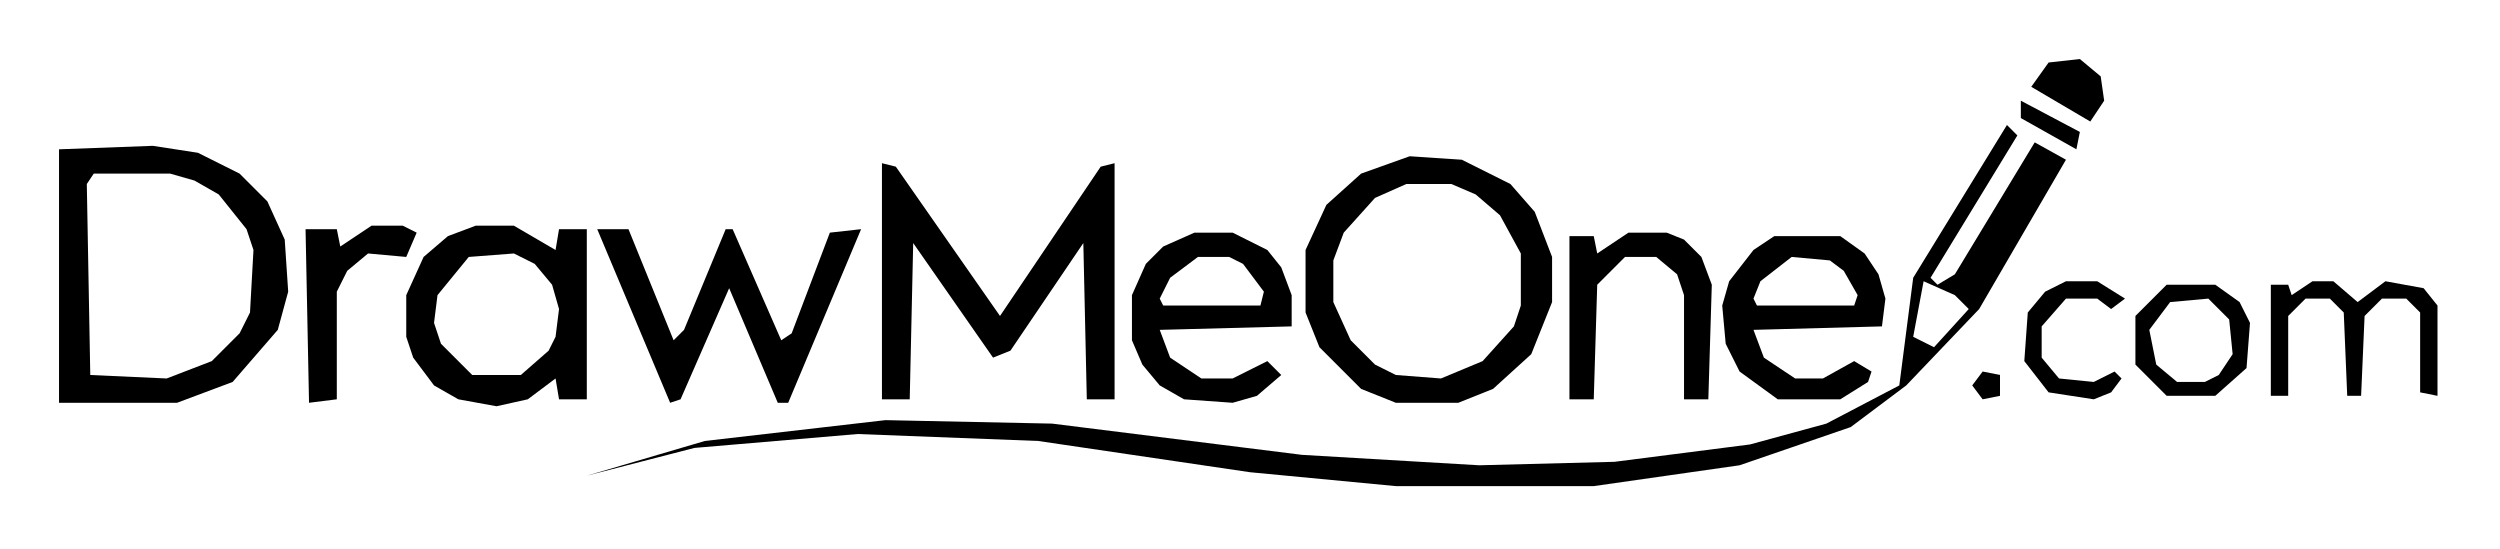
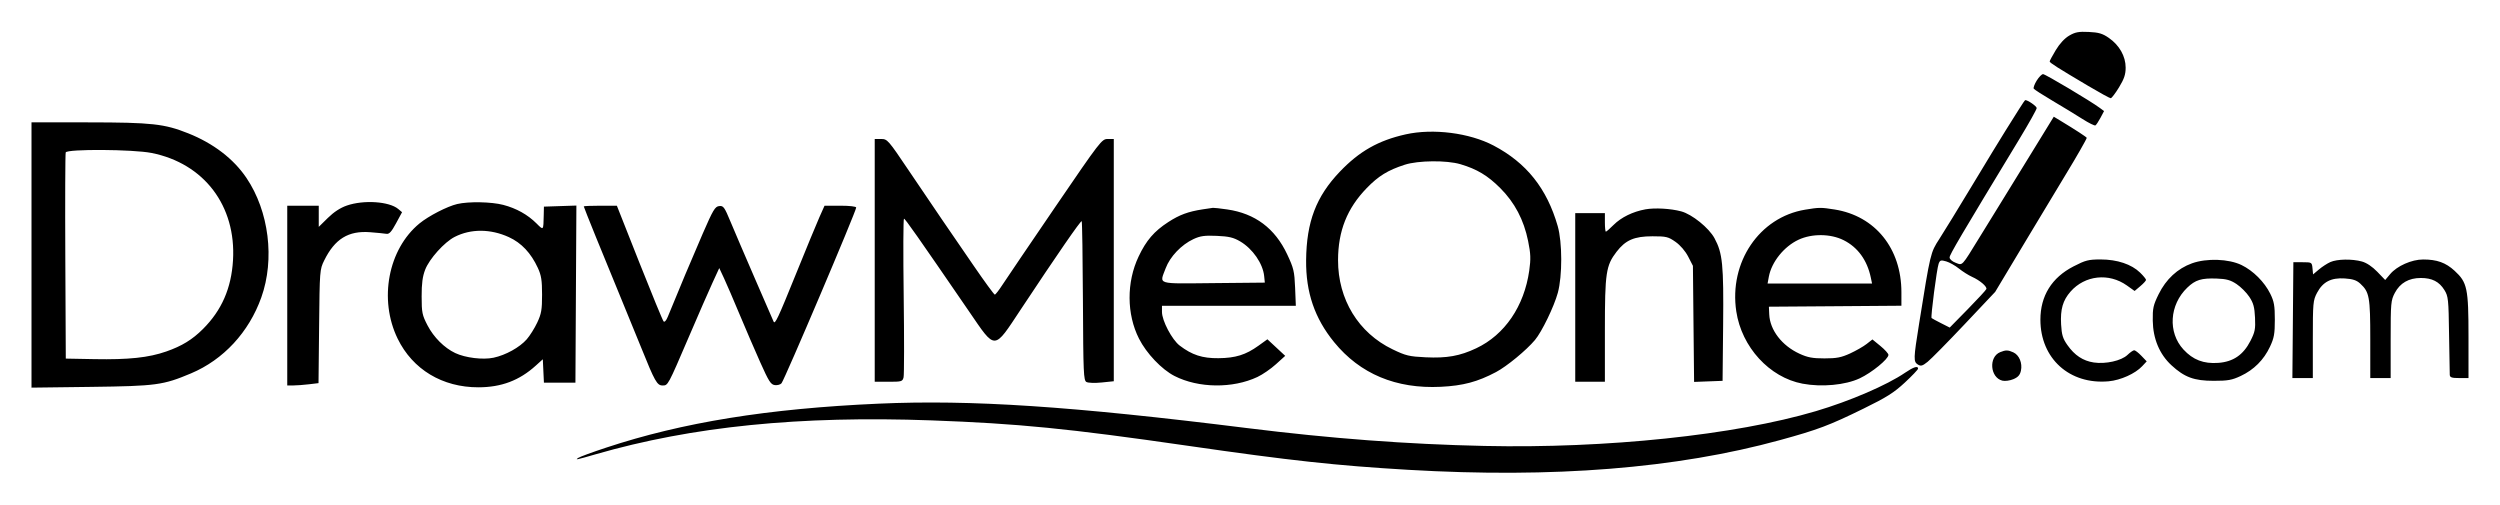
- <svg xmlns="http://www.w3.org/2000/svg" viewBox="0 0 720 158" role="img">
-   <path fill="#000" fill-rule="evenodd" d="M571,107 568,111 571,115 576,114 576,108ZM625,87 636,86 642,92 643,102 639,108 635,110 627,110 621,105 619,95ZM554,81 563,85 567,89 557,100 551,97ZM654,82 654,114 659,114 659,91 664,86 671,86 675,90 676,114 680,114 681,91 686,86 693,86 697,90 697,113 702,114 702,88 698,83 687,81 679,87 672,81 666,81 660,85 659,82ZM624,82 615,91 615,105 624,114 638,114 647,106 648,93 645,87 638,82ZM595,81 589,84 584,90 583,104 590,113 603,115 608,113 611,109 609,107 603,110 593,109 588,103 588,94 595,86 604,86 608,89 612,86 604,81ZM505,86 507,81 516,74 527,75 531,78 535,85 534,88 506,88ZM334,86 337,80 345,74 354,74 358,76 364,84 363,88 335,88ZM135,74 148,73 154,76 159,82 161,89 160,97 158,101 150,108 136,108 127,99 125,93 126,85ZM511,68 505,72 498,81 496,88 497,99 501,107 512,115 530,115 538,110 539,107 534,104 525,109 517,109 508,103 505,95 542,94 543,86 541,79 537,73 530,68ZM452,68 452,115 459,115 460,82 468,74 477,74 483,79 485,85 485,115 492,115 493,82 490,74 485,69 480,67 469,67 460,73 459,68ZM335,71 330,76 326,85 326,98 329,105 334,111 341,115 355,116 362,114 369,108 365,104 355,109 346,109 337,103 334,95 372,94 372,85 369,77 365,72 355,67 344,67ZM172,66 193,116 196,115 210,83 224,116 227,116 248,66 239,67 228,96 225,98 211,66 209,66 197,95 194,98 181,66ZM122,74 117,85 117,97 119,103 125,111 132,115 143,117 152,115 160,109 161,115 169,115 169,66 161,66 160,72 148,65 137,65 129,68ZM120,67 116,65 107,65 98,71 97,66 88,66 89,116 97,115 97,84 100,78 106,73 117,74ZM405,53 418,53 425,56 432,62 438,73 438,88 436,94 427,104 415,109 402,108 396,105 389,98 384,87 384,75 387,67 396,57ZM27,50 49,50 56,52 63,56 71,66 73,72 72,90 69,96 61,104 48,109 26,108 25,53ZM254,47 254,115 262,115 263,70 286,103 291,101 312,70 313,115 321,115 321,47 317,48 288,91 258,48ZM406,45 392,50 382,59 376,72 376,90 380,100 392,112 402,116 420,116 430,112 441,102 447,87 447,74 442,61 435,53 421,46ZM17,43 17,116 51,116 67,110 80,95 83,84 82,69 77,58 69,50 57,44 44,42ZM595,46 586,41 563,79 558,82 556,80 581,39 578,36 551,80 547,111 526,122 504,128 465,133 426,134 375,131 303,122 255,121 203,127 169,137 200,129 247,125 299,127 360,136 402,140 459,140 501,134 533,123 549,111 570,89ZM582,29 582,34 598,43 599,38ZM590,18 585,25 602,35 606,29 605,22 599,17Z" />
+ <svg xmlns="http://www.w3.org/2000/svg" viewBox="93 388 1349 272" role="img">
+   <g transform="translate(0 1024) scale(1 -1)">
+     <path fill="#000" fill-rule="evenodd" d="M1209.56 616.79 C1207.11 615.37 1204.37 612.42 1202.32 609 C1200.5 605.98 1199.01 603.21 1199 602.85 C1199 602.14 1203.03 599.58 1219.76 589.67 C1225.95 586 1231.43 583 1231.94 583 C1232.44 583 1234.46 585.65 1236.43 588.88 C1239.21 593.45 1240 595.82 1240 599.54 C1240 605.63 1236.61 611.61 1230.94 615.54 C1227.54 617.9 1225.49 618.51 1220.12 618.76 C1214.67 619.02 1212.81 618.68 1209.56 616.79 Z M1192.01 592.52 C1190.83 590.6 1190.1 588.64 1190.4 588.16 C1190.7 587.67 1195.35 584.69 1200.72 581.52 C1206.1 578.35 1213.29 573.97 1216.7 571.79 C1220.12 569.61 1223.27 568.05 1223.7 568.33 C1224.14 568.61 1225.37 570.46 1226.43 572.45 L1228.35 576.07 1226.04 577.78 C1221.19 581.4 1196.66 596 1195.44 596 C1194.74 596 1193.19 594.43 1192.01 592.52 Z M1182.55 577.22 C1180.93 574.62 1177.61 569.35 1175.18 565.5 C1172.75 561.65 1164.72 548.47 1157.34 536.21 C1149.95 523.95 1141.92 510.84 1139.48 507.08 C1134.67 499.64 1134.71 499.81 1128.57 461.48 C1125.49 442.31 1125.45 440.82 1127.9 439.29 C1129.5 438.29 1130.35 438.53 1133.15 440.77 C1134.99 442.24 1143.95 451.33 1153.05 460.97 L1169.6 478.5 1186.69 507 C1196.09 522.67 1205.71 538.65 1208.07 542.5 C1213.12 550.75 1219 561.02 1219 561.61 C1219 562 1212.94 565.95 1204.86 570.83 L1201.22 573.03 1188.46 552.26 C1181.45 540.84 1174.04 528.8 1171.99 525.5 C1169.94 522.2 1165.09 514.33 1161.2 508 C1151.27 491.85 1152.12 492.75 1148.25 494.21 C1146.39 494.91 1145 496.15 1145 497.09 C1145 498.58 1150.72 508.28 1182.64 560.95 C1187.79 569.45 1192 576.98 1192 577.68 C1192 578.69 1187.07 582.1 1185.8 581.97 C1185.63 581.95 1184.17 579.81 1182.55 577.22 Z M1150.03 491.09 C1152.04 489.48 1155.22 487.47 1157.09 486.63 C1161.33 484.74 1165.29 481.36 1164.84 480.03 C1164.65 479.48 1160.13 474.58 1154.78 469.13 L1145.07 459.24 1140.37 461.62 C1137.79 462.92 1135.5 464.17 1135.28 464.38 C1134.72 464.95 1138.11 491.09 1139.09 493.69 C1139.81 495.63 1140.29 495.78 1143.14 494.96 C1144.92 494.45 1148.02 492.71 1150.03 491.09 Z M110 498.42 L110 426.83 142.25 427.24 C177.35 427.69 180.98 428.18 196.06 434.52 C213.57 441.9 227.31 456.73 234 475.5 C241.36 496.14 238.14 521.99 225.98 540 C219.01 550.33 208.1 558.67 194.53 564.07 C181.66 569.19 174.97 569.93 140.75 569.97 L110 570 110 498.42 Z M174.79 553.46 C203.13 547.81 220.48 524.95 218.73 495.59 C217.83 480.46 212.65 468.59 202.52 458.47 C196.8 452.74 191.13 449.27 182.7 446.33 C173.24 443.02 162.42 441.87 144 442.21 L128.5 442.5 128.24 497.5 C128.1 527.75 128.2 553.06 128.46 553.75 C129.2 555.67 164.81 555.45 174.79 553.46 Z M851.5 563.5 C836.78 560.21 826.48 554.37 815.95 543.33 C803.18 529.95 797.98 516.3 797.78 495.6 C797.6 478.25 802.39 464.25 812.89 451.38 C826.88 434.23 846.3 426.1 870.45 427.28 C882.49 427.87 890.3 429.96 900.27 435.24 C906.11 438.34 916.59 446.97 921.26 452.53 C924.99 456.97 931.56 470.54 933.6 478 C936.09 487.1 936.05 505.24 933.54 514 C927.71 534.3 916.68 548.14 898.9 557.48 C885.91 564.31 866.28 566.8 851.5 563.5 Z M881.07 547.39 C889.97 544.75 895.78 541.26 902.53 534.51 C910.35 526.68 915.25 517.38 917.57 505.95 C918.97 499.05 919.07 496.31 918.18 489.98 C915.45 470.73 904.94 455.32 889.57 448.07 C880.75 443.9 873.73 442.65 862.28 443.2 C853.37 443.63 851.58 444.06 844.44 447.5 C826.02 456.36 814.97 474.43 815.01 495.64 C815.04 511.37 819.89 523.57 830.45 534.47 C836.81 541.04 841.9 544.17 851 547.11 C858.24 549.45 873.64 549.59 881.07 547.39 Z M565 495.5 L565 430 572.48 430 C579.55 430 580 430.13 580.57 432.41 C580.9 433.73 580.92 453.53 580.63 476.41 C580.33 499.28 580.4 517.99 580.79 517.99 C581.45 517.97 587.96 508.69 615.87 468 C630.44 446.76 629.02 446.7 643.94 469.22 C663.45 498.68 676.2 517.14 676.69 516.65 C676.94 516.39 677.24 496.98 677.35 473.51 C677.53 434.58 677.7 430.75 679.24 429.88 C680.19 429.36 683.81 429.23 687.47 429.61 L694 430.28 694 495.64 L694 561 690.72 561 C687.53 561 686.77 560.01 662.36 524.25 C648.57 504.04 635.76 485.15 633.89 482.27 C632.03 479.39 630.18 477.03 629.8 477.02 C629.41 477.01 624.24 484.09 618.3 492.75 C612.36 501.41 604.72 512.55 601.32 517.5 C597.91 522.45 589.91 534.26 583.53 543.75 C572.24 560.53 571.83 561 568.46 561 L565 561 565 495.5 Z M280.16 525.09 C276.63 523.87 273.15 521.6 269.91 518.41 L265 513.58 265 519.29 L265 525 256.5 525 L248 525 248 476.5 L248 428 251.25 428.01 C253.04 428.01 256.83 428.3 259.69 428.64 L264.87 429.26 265.19 459.88 C265.49 490.01 265.54 490.58 267.94 495.46 C273.66 507.09 281.01 511.61 292.7 510.7 C296.44 510.41 300.39 510.02 301.48 509.83 C303.02 509.58 304.2 510.86 306.71 515.5 L309.95 521.5 307.89 523.23 C303.03 527.31 289.27 528.24 280.16 525.09 Z M339.71 525.91 C334.32 524.64 324.3 519.48 319.38 515.45 C302.44 501.57 297.28 474.37 307.58 453.24 C315.68 436.64 331.71 426.98 351.14 427.01 C363.54 427.03 373.21 430.68 382.08 438.69 L385.9 442.14 386.2 435.82 L386.5 429.5 395 429.5 L403.5 429.5 403.76 477.29 L404.02 525.08 395.26 524.79 L386.5 524.5 386.4 520 C386.21 511.47 386.33 511.61 382.52 515.41 C377.75 520.18 371.62 523.6 364.54 525.45 C358.11 527.12 345.83 527.35 339.71 525.91 Z M367.57 508.05 C374.36 504.95 379.52 499.46 383.23 491.42 C385.08 487.4 385.5 484.76 385.5 477 C385.5 468.86 385.13 466.71 382.9 461.95 C381.47 458.9 378.91 454.83 377.22 452.9 C373.39 448.54 365.89 444.38 359.32 442.98 C353.58 441.75 344.11 442.9 338.63 445.5 C332.75 448.29 327.04 453.99 323.72 460.37 C320.8 465.99 320.53 467.28 320.52 476 C320.5 483.02 321 486.81 322.43 490.5 C324.68 496.33 332.78 505.34 338.34 508.17 C347.05 512.62 357.67 512.57 367.57 508.05 Z M408 524.63 C408 524.16 418.92 497.2 427.5 476.5 C431.15 467.7 436.37 454.93 439.11 448.13 C446.31 430.23 447.57 428 450.49 428 C453.48 428 453.3 427.66 464.85 454.57 C469.78 466.08 475.46 479.07 477.47 483.43 L481.11 491.35 483.65 485.93 C485.04 482.94 488.81 474.2 492.02 466.5 C495.23 458.8 500.28 447.1 503.23 440.5 C507.88 430.1 508.93 428.46 511.13 428.2 C512.53 428.03 514.14 428.48 514.71 429.2 C516.47 431.4 555 522.07 555 524.01 C555 524.59 551.42 525 546.46 525 L537.92 525 535.13 518.75 C533.6 515.31 527.98 501.7 522.64 488.5 C512.76 464.08 511.18 460.72 510.42 462.5 C510.18 463.05 505.69 473.4 500.43 485.5 C495.18 497.6 489.23 511.46 487.22 516.3 C483.89 524.32 483.35 525.07 481.05 524.8 C478.83 524.54 477.77 522.75 472.22 510 C466.85 497.68 458.59 478.02 453.34 465.07 C452.52 463.03 451.6 462.02 451.07 462.57 C450.59 463.08 444.72 477.34 438.02 494.25 L425.86 525 416.93 525 C412.02 525 408 524.83 408 524.63 Z M742 523.04 C734.11 521.82 729.48 520.11 723.41 516.18 C715.77 511.23 711.51 506.28 707.38 497.55 C700.82 483.7 700.91 466.51 707.59 453.29 C711.62 445.31 719.86 436.64 726.76 433.12 C739.69 426.52 758.14 426.3 771.5 432.58 C774.25 433.87 778.75 436.96 781.5 439.46 L786.5 443.98 781.7 448.45 L776.89 452.92 772.08 449.46 C765.2 444.52 759.74 442.81 750.5 442.72 C741.8 442.63 736.21 444.45 729.55 449.53 C725.4 452.7 720 462.95 720 467.66 L720 471 756.12 471 L792.23 471 791.84 480.75 C791.48 489.56 791.07 491.3 787.56 498.76 C780.97 512.78 770.24 520.82 755.19 522.99 C751.51 523.52 748.05 523.91 747.5 523.85 C746.95 523.78 744.48 523.42 742 523.04 Z M762.19 505.74 C768.94 501.78 774.48 493.76 775.15 486.98 L775.5 483.5 747.75 483.23 C716.45 482.93 718.63 482.26 721.99 491.24 C724.33 497.51 730.48 503.96 737 506.99 C740.68 508.7 742.98 509.01 749.59 508.73 C756.13 508.44 758.55 507.87 762.19 505.74 Z M980.87 523.04 C974.08 521.81 967.81 518.74 963.69 514.63 C961.7 512.63 959.83 511 959.53 511 C959.24 511 959 513.25 959 516 L959 521 951 521 L943 521 943 475.5 L943 430 951 430 L959 430 959 457.82 C959 488.82 959.57 492.68 965.28 500.12 C970.14 506.46 974.85 508.5 984.66 508.5 C992.13 508.5 993.2 508.24 997.11 505.49 C999.7 503.67 1002.4 500.52 1003.95 497.52 L1006.5 492.56 1006.81 461.24 L1007.13 429.92 1014.81 430.21 L1022.5 430.5 1022.8 460.5 C1023.12 493.24 1022.52 499.36 1018.16 507.43 C1015.14 513.03 1006.03 520.38 1000.16 521.95 C994.47 523.48 985.96 523.95 980.87 523.04 Z M1067.04 522.86 C1042.34 518.77 1025.91 494.49 1029.9 467.97 C1032.8 448.7 1047.8 432.34 1065.64 428.97 C1076 427.02 1088.7 428.2 1096.5 431.85 C1102.99 434.89 1112 442.25 1112 444.51 C1112 445.2 1110.06 447.35 1107.68 449.3 L1103.36 452.84 1100.23 450.39 C1098.51 449.04 1094.49 446.74 1091.3 445.27 C1086.56 443.1 1084.04 442.61 1077.5 442.61 C1071.06 442.61 1068.42 443.1 1063.99 445.14 C1054.53 449.48 1048.04 457.91 1047.68 466.35 L1047.5 470.5 1083.25 470.76 L1119 471.03 1119 478.3 C1119 501.93 1104.87 519.46 1083 522.95 C1075.64 524.12 1074.61 524.12 1067.04 522.86 Z M1087.78 506.42 C1095.43 502.61 1100.51 495.64 1102.48 486.25 L1103.16 483 1074.97 483 L1046.78 483 1047.47 486.72 C1048.97 494.68 1055.64 502.98 1063.5 506.65 C1070.73 510.02 1080.75 509.93 1087.78 506.42 Z M1211.86 492.25 C1200.13 486.21 1194 476.34 1194 463.5 C1194 442.55 1209.73 428.34 1230.82 430.25 C1237.29 430.84 1245.19 434.39 1248.93 438.41 L1251.36 441.01 1248.49 444.01 C1246.92 445.65 1245.17 447 1244.62 447 C1244.06 447 1242.43 445.87 1240.98 444.48 C1237.72 441.35 1229.21 439.44 1222.82 440.4 C1217 441.27 1212.46 444.27 1208.57 449.81 C1206.09 453.33 1205.49 455.3 1205.17 460.95 C1204.71 469.09 1206.1 473.9 1210.25 478.64 C1218.02 487.48 1230.92 488.88 1240.67 481.96 L1244.84 478.99 1247.92 481.59 C1249.61 483.01 1251 484.53 1251 484.97 C1251 485.41 1249.57 487.17 1247.81 488.88 C1243.19 493.4 1235.42 496 1226.53 496 C1219.95 496 1218.34 495.59 1211.86 492.25 Z M1275.82 493.92 C1268.02 491.12 1261.79 485.35 1257.8 477.24 C1254.91 471.37 1254.53 469.68 1254.63 462.95 C1254.78 453.19 1258.28 444.84 1264.71 438.91 C1271.75 432.42 1276.93 430.51 1287.5 430.51 C1295.13 430.5 1297.35 430.9 1302.09 433.12 C1309.19 436.45 1314.55 441.81 1317.88 448.91 C1320.1 453.64 1320.5 455.88 1320.5 463.5 C1320.5 471.03 1320.1 473.31 1318.05 477.47 C1314.92 483.83 1308.8 489.95 1302.52 492.99 C1295.6 496.34 1283.71 496.75 1275.82 493.92 Z M1299.85 482.72 C1302.12 481.21 1305.22 478.11 1306.73 475.83 C1308.94 472.49 1309.54 470.31 1309.81 464.59 C1310.1 458.4 1309.78 456.8 1307.32 452.01 C1303.46 444.48 1298.01 440.77 1289.97 440.19 C1282.07 439.62 1276.34 441.82 1271.19 447.41 C1262.68 456.64 1263.6 471.52 1273.26 480.79 C1277.62 484.98 1280.88 485.99 1289.11 485.69 C1294.39 485.5 1296.56 484.9 1299.85 482.72 Z M1350.5 494.61 C1348.85 493.89 1346.07 492.09 1344.32 490.62 L1341.13 487.93 1340.82 491.22 C1340.51 494.45 1340.42 494.5 1335.5 494.5 L1330.5 494.5 1330.24 463.25 L1329.97 432 1335.49 432 L1341 432 1341 452.84 C1341 472.6 1341.12 473.91 1343.27 477.99 C1346.41 483.92 1350.87 486.23 1358.24 485.75 C1362.59 485.46 1364.61 484.79 1366.62 482.94 C1371.52 478.41 1372 475.76 1372 453.03 L1372 432 1377.5 432 L1383 432 1383 452.84 C1383 472.6 1383.12 473.91 1385.27 477.99 C1388.09 483.31 1392.79 486 1399.28 486 C1405.36 486 1409.2 484.03 1412.02 479.47 C1414.08 476.13 1414.25 474.53 1414.51 455.69 C1414.66 444.59 1414.84 434.71 1414.89 433.75 C1414.98 432.33 1415.94 432 1420 432 L1425 432 1425 454.32 C1425 480.44 1424.34 483.59 1417.53 489.86 C1412.73 494.29 1407.99 495.99 1400.5 495.98 C1394.3 495.98 1386.43 492.48 1382.74 488.1 L1380.05 484.91 1375.78 489.35 C1373.09 492.14 1370.01 494.2 1367.5 494.89 C1362.16 496.36 1354.2 496.23 1350.5 494.61 Z M1172.32 445.99 C1165.98 443.44 1166.82 432.27 1173.47 430.6 C1174.86 430.25 1177.51 430.6 1179.39 431.39 C1181.92 432.45 1182.98 433.63 1183.49 435.97 C1184.39 440.04 1182.57 444.42 1179.39 445.87 C1176.51 447.18 1175.32 447.2 1172.32 445.99 Z M1121 434.89 C1111.16 428.17 1091.26 419.6 1072.8 414.13 C1029.26 401.22 959.77 393.93 894 395.37 C852.19 396.28 811.21 399.37 766 405 C671.01 416.84 617.08 420.41 567 418.18 C507.28 415.52 461.3 408.1 420 394.43 C412.57 391.98 405.82 389.5 405 388.92 C403.24 387.69 403.81 387.8 414.5 390.89 C466.52 405.9 524.55 411.75 595.68 409.16 C642.6 407.44 669.36 404.79 734 395.45 C789.46 387.44 813.8 384.79 852.84 382.49 C931.06 377.89 997.79 383.22 1053.56 398.54 C1073.96 404.14 1080.04 406.43 1098.57 415.51 C1110.94 421.57 1114.94 424.09 1120.82 429.54 C1124.77 433.2 1128 436.6 1128 437.09 C1128 438.76 1125.54 437.99 1121 434.89 Z" />
+   </g>
</svg>
